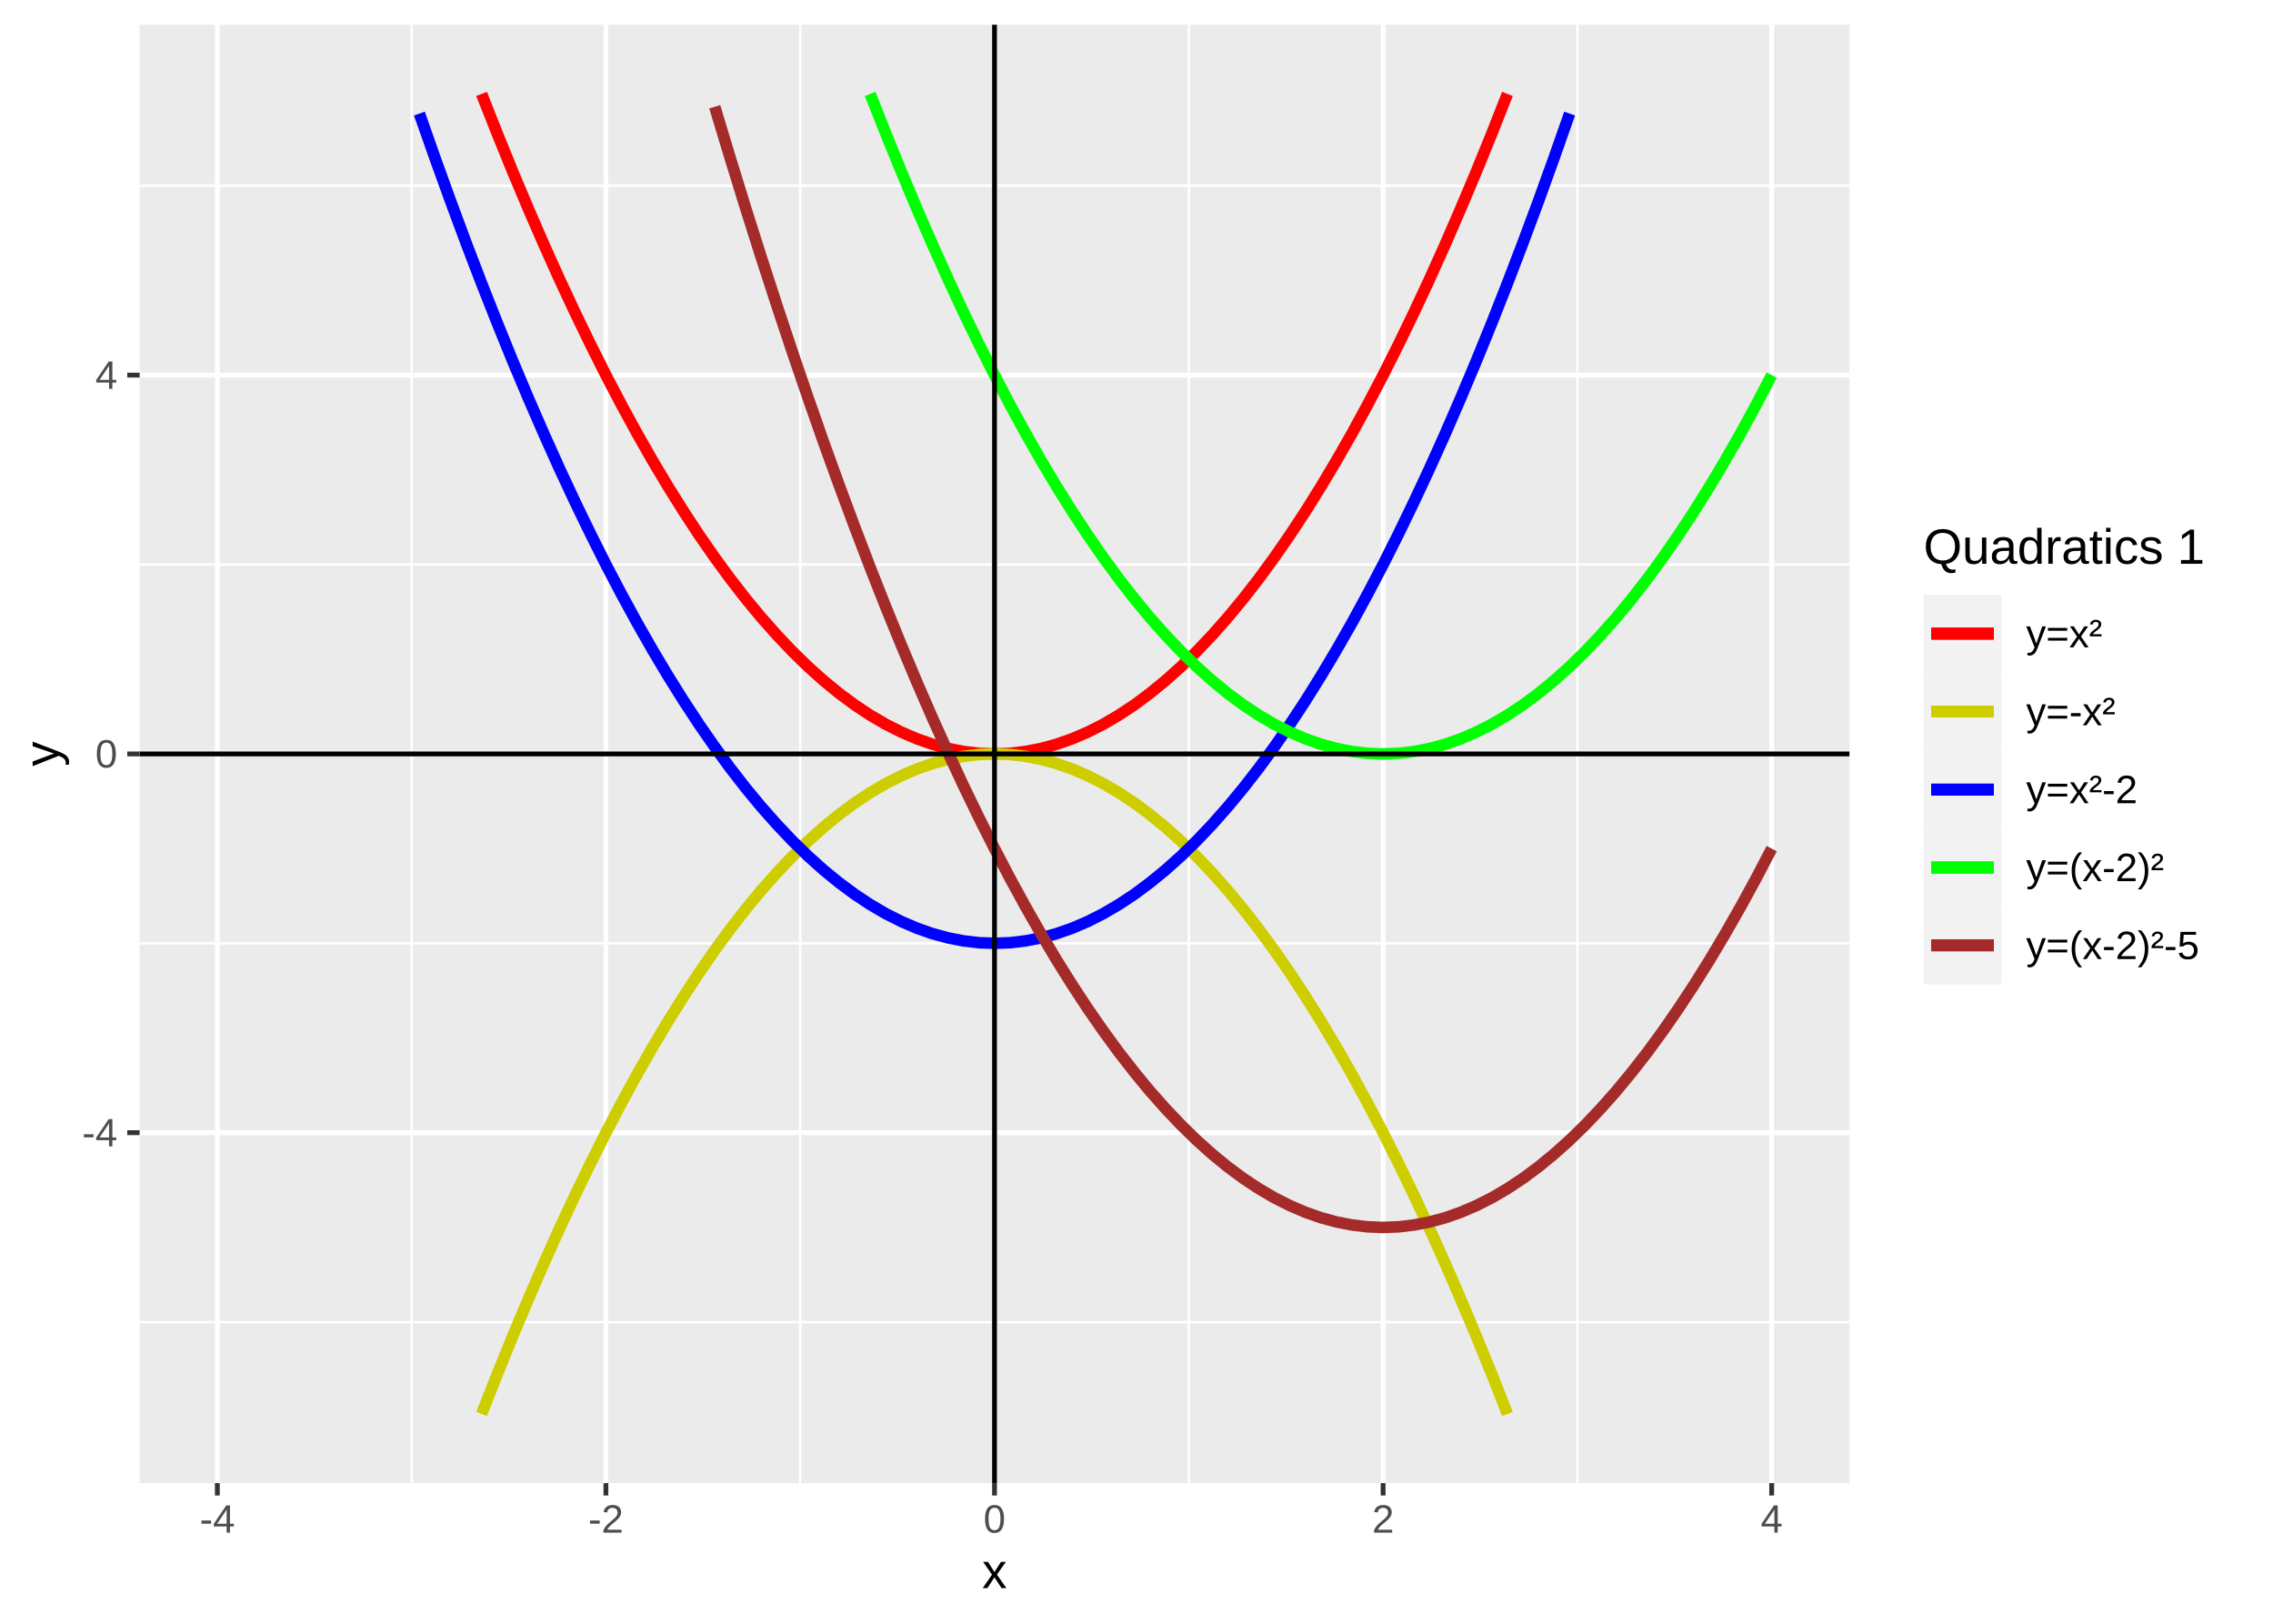
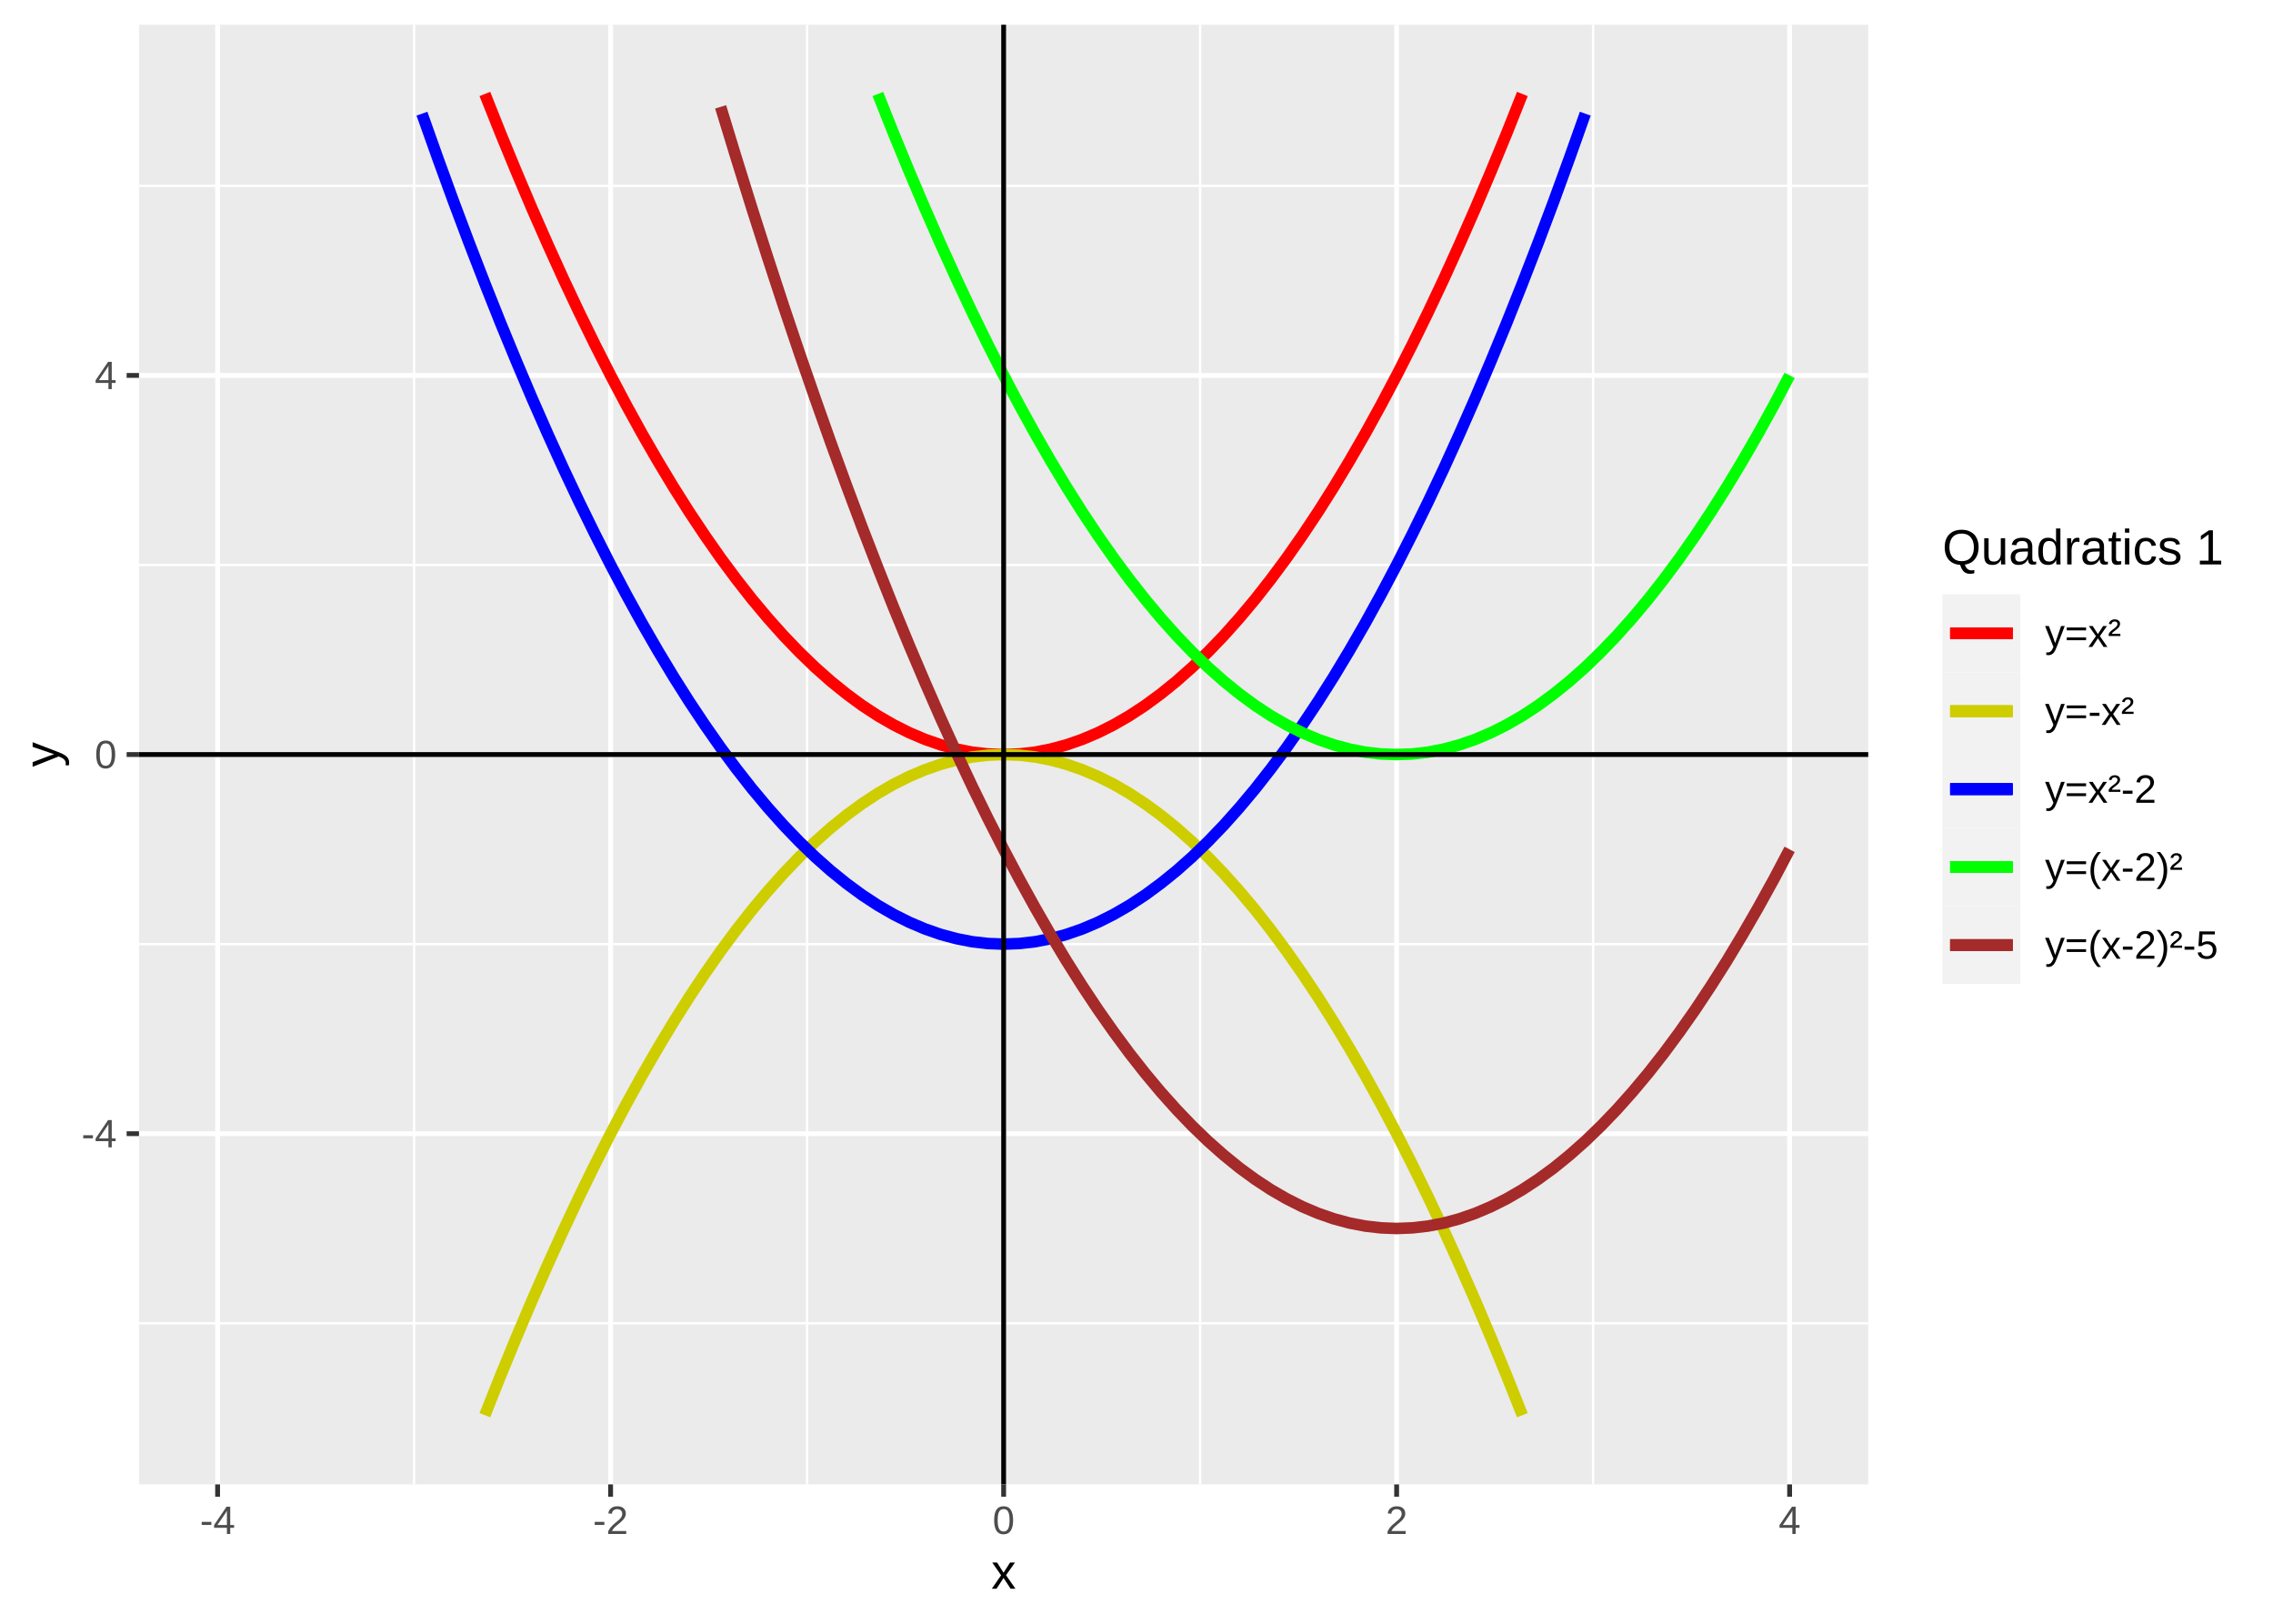
<svg xmlns="http://www.w3.org/2000/svg" class="svglite" width="504.00pt" height="360.00pt" viewBox="0 0 504.00 360.00">
  <defs>
    <style type="text/css">
    .svglite line, .svglite polyline, .svglite polygon, .svglite path, .svglite rect, .svglite circle {
      fill: none;
      stroke: #000000;
      stroke-linecap: round;
      stroke-linejoin: round;
      stroke-miterlimit: 10.00;
    }
    .svglite text {
      white-space: pre;
    }
  </style>
  </defs>
  <rect width="100%" height="100%" style="stroke: none; fill: #FFFFFF;" />
  <defs>
    <clipPath id="cpMC4wMHw1MDQuMDB8MC4wMHwzNjAuMDA=">
      <rect x="0.00" y="0.00" width="504.00" height="360.00" />
    </clipPath>
  </defs>
  <g clip-path="url(#cpMC4wMHw1MDQuMDB8MC4wMHwzNjAuMDA=)">
    <rect x="0" y="0.00" width="504.00" height="360.00" style="stroke-width: 1.07; stroke: #FFFFFF; fill: #FFFFFF;" />
  </g>
  <defs>
-     <clipPath id="cpMzAuOTZ8NDEwLjA4fDUuNDh8MzI4Ljgy">
-       <rect x="30.96" y="5.48" width="379.12" height="323.34" />
+     <clipPath id="cpMzAuODJ8NDE0LjI1fDUuNDh8MzI5LjEx">
+       <rect x="30.82" y="5.48" width="383.43" height="323.63" />
    </clipPath>
  </defs>
-   <g clip-path="url(#cpMzAuOTZ8NDEwLjA4fDUuNDh8MzI4Ljgy)">
-     <rect x="30.96" y="5.48" width="379.12" height="323.34" style="stroke-width: 1.07; stroke: none; fill: #EBEBEB;" />
-     <polyline points="30.96,293.13 410.08,293.13 " style="stroke-width: 0.53; stroke: #FFFFFF; stroke-linecap: butt;" />
-     <polyline points="30.96,209.14 410.08,209.14 " style="stroke-width: 0.53; stroke: #FFFFFF; stroke-linecap: butt;" />
-     <polyline points="30.96,125.16 410.08,125.16 " style="stroke-width: 0.53; stroke: #FFFFFF; stroke-linecap: butt;" />
-     <polyline points="30.96,41.17 410.08,41.17 " style="stroke-width: 0.53; stroke: #FFFFFF; stroke-linecap: butt;" />
-     <polyline points="91.27,328.82 91.27,5.48 " style="stroke-width: 0.53; stroke: #FFFFFF; stroke-linecap: butt;" />
-     <polyline points="177.43,328.82 177.43,5.48 " style="stroke-width: 0.53; stroke: #FFFFFF; stroke-linecap: butt;" />
-     <polyline points="263.60,328.82 263.60,5.48 " style="stroke-width: 0.53; stroke: #FFFFFF; stroke-linecap: butt;" />
-     <polyline points="349.76,328.82 349.76,5.48 " style="stroke-width: 0.53; stroke: #FFFFFF; stroke-linecap: butt;" />
-     <polyline points="30.96,251.13 410.08,251.13 " style="stroke-width: 1.07; stroke: #FFFFFF; stroke-linecap: butt;" />
-     <polyline points="30.96,167.15 410.08,167.15 " style="stroke-width: 1.07; stroke: #FFFFFF; stroke-linecap: butt;" />
-     <polyline points="30.96,83.17 410.08,83.17 " style="stroke-width: 1.07; stroke: #FFFFFF; stroke-linecap: butt;" />
-     <polyline points="48.19,328.82 48.19,5.48 " style="stroke-width: 1.07; stroke: #FFFFFF; stroke-linecap: butt;" />
-     <polyline points="134.35,328.82 134.35,5.48 " style="stroke-width: 1.07; stroke: #FFFFFF; stroke-linecap: butt;" />
-     <polyline points="220.52,328.82 220.52,5.48 " style="stroke-width: 1.07; stroke: #FFFFFF; stroke-linecap: butt;" />
-     <polyline points="306.68,328.82 306.68,5.48 " style="stroke-width: 1.07; stroke: #FFFFFF; stroke-linecap: butt;" />
-     <polyline points="392.84,328.82 392.84,5.48 " style="stroke-width: 1.07; stroke: #FFFFFF; stroke-linecap: butt;" />
-     <polyline points="106.78,20.82 110.23,29.55 113.67,38.02 117.12,46.21 120.57,54.14 124.01,61.80 127.46,69.19 130.91,76.31 134.35,83.17 137.80,89.75 141.25,96.07 144.69,102.11 148.14,107.89 151.59,113.40 155.03,118.64 158.48,123.61 161.93,128.32 165.37,132.75 168.82,136.92 172.27,140.81 175.71,144.44 179.16,147.80 182.60,150.89 186.05,153.71 189.50,156.27 192.94,158.55 196.39,160.57 199.84,162.31 203.28,163.79 206.73,165.00 210.18,165.94 213.62,166.61 217.07,167.02 220.52,167.15 223.96,167.02 227.41,166.61 230.86,165.94 234.30,165.00 237.75,163.79 241.20,162.31 244.64,160.57 248.09,158.55 251.54,156.27 254.98,153.71 258.43,150.89 261.88,147.80 265.32,144.44 268.77,140.81 272.21,136.92 275.66,132.75 279.11,128.32 282.55,123.61 286.00,118.64 289.45,113.40 292.89,107.89 296.34,102.11 299.79,96.07 303.23,89.75 306.68,83.17 310.13,76.31 313.57,69.19 317.02,61.80 320.47,54.14 323.91,46.21 327.36,38.02 330.81,29.55 334.25,20.82 " style="stroke-width: 2.56; stroke: #FF0000; stroke-linecap: butt;" />
-     <polyline points="106.78,313.48 110.23,304.75 113.67,296.28 117.12,288.09 120.57,280.16 124.01,272.50 127.46,265.11 130.91,257.99 134.35,251.13 137.80,244.55 141.25,238.23 144.69,232.19 148.14,226.41 151.59,220.90 155.03,215.66 158.48,210.69 161.93,205.98 165.37,201.55 168.82,197.38 172.27,193.49 175.71,189.86 179.16,186.50 182.60,183.41 186.05,180.59 189.50,178.03 192.94,175.75 196.39,173.73 199.84,171.99 203.28,170.51 206.73,169.30 210.18,168.36 213.62,167.69 217.07,167.28 220.52,167.15 223.96,167.28 227.41,167.69 230.86,168.36 234.30,169.30 237.75,170.51 241.20,171.99 244.64,173.73 248.09,175.75 251.54,178.03 254.98,180.59 258.43,183.41 261.88,186.50 265.32,189.86 268.77,193.49 272.21,197.38 275.66,201.55 279.11,205.98 282.55,210.69 286.00,215.66 289.45,220.90 292.89,226.41 296.34,232.19 299.79,238.23 303.23,244.55 306.68,251.13 310.13,257.99 313.57,265.11 317.02,272.50 320.47,280.16 323.91,288.09 327.36,296.28 330.81,304.75 334.25,313.48 " style="stroke-width: 2.56; stroke: #CDCD00; stroke-linecap: butt;" />
-     <polyline points="92.99,25.18 96.44,34.99 99.89,44.53 103.33,53.80 106.78,62.81 110.23,71.54 113.67,80.01 117.12,88.20 120.57,96.13 124.01,103.79 127.46,111.18 130.91,118.30 134.35,125.16 137.80,131.74 141.25,138.06 144.69,144.10 148.14,149.88 151.59,155.39 155.03,160.63 158.48,165.60 161.93,170.31 165.37,174.74 168.82,178.91 172.27,182.80 175.71,186.43 179.16,189.79 182.60,192.88 186.05,195.70 189.50,198.26 192.94,200.54 196.39,202.56 199.84,204.30 203.28,205.78 206.73,206.99 210.18,207.93 213.62,208.60 217.07,209.01 220.52,209.14 223.96,209.01 227.41,208.60 230.86,207.93 234.30,206.99 237.75,205.78 241.20,204.30 244.64,202.56 248.09,200.54 251.54,198.26 254.98,195.70 258.43,192.88 261.88,189.79 265.32,186.43 268.77,182.80 272.21,178.91 275.66,174.74 279.11,170.31 282.55,165.60 286.00,160.63 289.45,155.39 292.89,149.88 296.34,144.10 299.79,138.06 303.23,131.74 306.68,125.16 310.13,118.30 313.57,111.18 317.02,103.79 320.47,96.13 323.91,88.20 327.36,80.01 330.81,71.54 334.25,62.81 337.70,53.80 341.15,44.53 344.59,34.99 348.04,25.18 " style="stroke-width: 2.56; stroke: #0000FF; stroke-linecap: butt;" />
-     <polyline points="192.94,20.82 196.39,29.55 199.84,38.02 203.28,46.21 206.73,54.14 210.18,61.80 213.62,69.19 217.07,76.31 220.52,83.17 223.96,89.75 227.41,96.07 230.86,102.11 234.30,107.89 237.75,113.40 241.20,118.64 244.64,123.61 248.09,128.32 251.54,132.75 254.98,136.92 258.43,140.81 261.88,144.44 265.32,147.80 268.77,150.89 272.21,153.71 275.66,156.27 279.11,158.55 282.55,160.57 286.00,162.31 289.45,163.79 292.89,165.00 296.34,165.94 299.79,166.61 303.23,167.02 306.68,167.15 310.13,167.02 313.57,166.61 317.02,165.94 320.47,165.00 323.91,163.79 327.36,162.31 330.81,160.57 334.25,158.55 337.70,156.27 341.15,153.71 344.59,150.89 348.04,147.80 351.49,144.44 354.93,140.81 358.38,136.92 361.82,132.75 365.27,128.32 368.72,123.61 372.16,118.64 375.61,113.40 379.06,107.89 382.50,102.11 385.95,96.07 389.40,89.75 392.84,83.17 " style="stroke-width: 2.56; stroke: #00FF00; stroke-linecap: butt;" />
-     <polyline points="158.48,23.67 161.93,35.09 165.37,46.25 168.82,57.13 172.27,67.75 175.71,78.09 179.16,88.17 182.60,97.98 186.05,107.52 189.50,116.79 192.94,125.80 196.39,134.53 199.84,143.00 203.28,151.19 206.73,159.12 210.18,166.78 213.62,174.17 217.07,181.29 220.52,188.15 223.96,194.73 227.41,201.05 230.86,207.09 234.30,212.87 237.75,218.38 241.20,223.62 244.64,228.59 248.09,233.30 251.54,237.73 254.98,241.90 258.43,245.79 261.88,249.42 265.32,252.78 268.77,255.87 272.21,258.69 275.66,261.25 279.11,263.53 282.55,265.55 286.00,267.29 289.45,268.77 292.89,269.98 296.34,270.92 299.79,271.59 303.23,272.00 306.68,272.13 310.13,272.00 313.57,271.59 317.02,270.92 320.47,269.98 323.91,268.77 327.36,267.29 330.81,265.55 334.25,263.53 337.70,261.25 341.15,258.69 344.59,255.87 348.04,252.78 351.49,249.42 354.93,245.79 358.38,241.90 361.82,237.73 365.27,233.30 368.72,228.59 372.16,223.62 375.61,218.38 379.06,212.87 382.50,207.09 385.95,201.05 389.40,194.73 392.84,188.15 " style="stroke-width: 2.56; stroke: #A52A2A; stroke-linecap: butt;" />
-     <line x1="30.96" y1="167.15" x2="410.08" y2="167.15" style="stroke-width: 1.07; stroke-linecap: butt;" />
-     <line x1="220.52" y1="328.82" x2="220.52" y2="5.48" style="stroke-width: 1.07; stroke-linecap: butt;" />
+   <g clip-path="url(#cpMzAuODJ8NDE0LjI1fDUuNDh8MzI5LjEx)">
+     <rect x="30.82" y="5.48" width="383.43" height="323.63" style="stroke-width: 1.07; stroke: none; fill: #EBEBEB;" />
+     <polyline points="30.82,293.38 414.25,293.38 " style="stroke-width: 0.53; stroke: #FFFFFF; stroke-linecap: butt;" />
+     <polyline points="30.82,209.32 414.25,209.32 " style="stroke-width: 0.53; stroke: #FFFFFF; stroke-linecap: butt;" />
+     <polyline points="30.82,125.26 414.25,125.26 " style="stroke-width: 0.53; stroke: #FFFFFF; stroke-linecap: butt;" />
+     <polyline points="30.82,41.20 414.25,41.20 " style="stroke-width: 0.53; stroke: #FFFFFF; stroke-linecap: butt;" />
+     <polyline points="91.82,329.11 91.82,5.48 " style="stroke-width: 0.53; stroke: #FFFFFF; stroke-linecap: butt;" />
+     <polyline points="178.96,329.11 178.96,5.48 " style="stroke-width: 0.53; stroke: #FFFFFF; stroke-linecap: butt;" />
+     <polyline points="266.11,329.11 266.11,5.48 " style="stroke-width: 0.53; stroke: #FFFFFF; stroke-linecap: butt;" />
+     <polyline points="353.25,329.11 353.25,5.48 " style="stroke-width: 0.53; stroke: #FFFFFF; stroke-linecap: butt;" />
+     <polyline points="30.82,251.35 414.25,251.35 " style="stroke-width: 1.07; stroke: #FFFFFF; stroke-linecap: butt;" />
+     <polyline points="30.82,167.29 414.25,167.29 " style="stroke-width: 1.07; stroke: #FFFFFF; stroke-linecap: butt;" />
+     <polyline points="30.82,83.23 414.25,83.23 " style="stroke-width: 1.07; stroke: #FFFFFF; stroke-linecap: butt;" />
+     <polyline points="48.25,329.11 48.25,5.48 " style="stroke-width: 1.07; stroke: #FFFFFF; stroke-linecap: butt;" />
+     <polyline points="135.39,329.11 135.39,5.48 " style="stroke-width: 1.07; stroke: #FFFFFF; stroke-linecap: butt;" />
+     <polyline points="222.54,329.11 222.54,5.48 " style="stroke-width: 1.07; stroke: #FFFFFF; stroke-linecap: butt;" />
+     <polyline points="309.68,329.11 309.68,5.48 " style="stroke-width: 1.07; stroke: #FFFFFF; stroke-linecap: butt;" />
+     <polyline points="396.82,329.11 396.82,5.48 " style="stroke-width: 1.07; stroke: #FFFFFF; stroke-linecap: butt;" />
+     <polyline points="107.51,20.83 110.99,29.57 114.48,38.04 117.96,46.25 121.45,54.18 124.93,61.85 128.42,69.25 131.91,76.38 135.39,83.23 138.88,89.82 142.36,96.15 145.85,102.20 149.33,107.98 152.82,113.50 156.31,118.74 159.79,123.72 163.28,128.42 166.76,132.86 170.25,137.03 173.73,140.93 177.22,144.56 180.71,147.93 184.19,151.02 187.68,153.84 191.16,156.40 194.65,158.69 198.13,160.70 201.62,162.45 205.11,163.93 208.59,165.14 212.08,166.08 215.56,166.76 219.05,167.16 222.54,167.29 226.02,167.16 229.51,166.76 232.99,166.08 236.48,165.14 239.96,163.93 243.45,162.45 246.94,160.70 250.42,158.69 253.91,156.40 257.39,153.84 260.88,151.02 264.36,147.93 267.85,144.56 271.34,140.93 274.82,137.03 278.31,132.86 281.79,128.42 285.28,123.72 288.76,118.74 292.25,113.50 295.74,107.98 299.22,102.20 302.71,96.15 306.19,89.82 309.68,83.23 313.16,76.38 316.65,69.25 320.14,61.85 323.62,54.18 327.11,46.25 330.59,38.04 334.08,29.57 337.56,20.83 " style="stroke-width: 2.56; stroke: #FF0000; stroke-linecap: butt;" />
+     <polyline points="107.51,313.76 110.99,305.02 114.48,296.54 117.96,288.34 121.45,280.40 124.93,272.74 128.42,265.34 131.91,258.21 135.39,251.35 138.88,244.76 142.36,238.44 145.85,232.39 149.33,226.61 152.82,221.09 156.31,215.85 159.79,210.87 163.28,206.16 166.76,201.72 170.25,197.56 173.73,193.66 177.22,190.02 180.71,186.66 184.19,183.57 187.68,180.74 191.16,178.19 194.65,175.90 198.13,173.88 201.62,172.14 205.11,170.66 208.59,169.45 212.08,168.50 215.56,167.83 219.05,167.43 222.54,167.29 226.02,167.43 229.51,167.83 232.99,168.50 236.48,169.45 239.96,170.66 243.45,172.14 246.94,173.88 250.42,175.90 253.91,178.19 257.39,180.74 260.88,183.57 264.36,186.66 267.85,190.02 271.34,193.66 274.82,197.56 278.31,201.72 281.79,206.16 285.28,210.87 288.76,215.85 292.25,221.09 295.74,226.61 299.22,232.39 302.71,238.44 306.19,244.76 309.68,251.35 313.16,258.21 316.65,265.34 320.14,272.74 323.62,280.40 327.11,288.34 330.59,296.54 334.08,305.02 337.56,313.76 " style="stroke-width: 2.56; stroke: #CDCD00; stroke-linecap: butt;" />
+     <polyline points="93.56,25.20 97.05,35.02 100.53,44.57 104.02,53.85 107.51,62.86 110.99,71.60 114.48,80.07 117.96,88.28 121.45,96.21 124.93,103.88 128.42,111.28 131.91,118.40 135.39,125.26 138.88,131.85 142.36,138.18 145.85,144.23 149.33,150.01 152.82,155.53 156.31,160.77 159.79,165.75 163.28,170.45 166.76,174.89 170.25,179.06 173.73,182.96 177.22,186.59 180.71,189.96 184.19,193.05 187.68,195.87 191.16,198.43 194.65,200.72 198.13,202.73 201.62,204.48 205.11,205.96 208.59,207.17 212.08,208.11 215.56,208.79 219.05,209.19 222.54,209.32 226.02,209.19 229.51,208.79 232.99,208.11 236.48,207.17 239.96,205.96 243.45,204.48 246.94,202.73 250.42,200.72 253.91,198.43 257.39,195.87 260.88,193.05 264.36,189.96 267.85,186.59 271.34,182.96 274.82,179.06 278.31,174.89 281.79,170.45 285.28,165.75 288.76,160.77 292.25,155.53 295.74,150.01 299.22,144.23 302.71,138.18 306.19,131.85 309.68,125.26 313.16,118.40 316.65,111.28 320.14,103.88 323.62,96.21 327.11,88.28 330.59,80.07 334.08,71.60 337.56,62.86 341.05,53.85 344.54,44.57 348.02,35.02 351.51,25.20 " style="stroke-width: 2.56; stroke: #0000FF; stroke-linecap: butt;" />
+     <polyline points="194.65,20.83 198.13,29.57 201.62,38.04 205.11,46.25 208.59,54.18 212.08,61.85 215.56,69.25 219.05,76.38 222.54,83.23 226.02,89.82 229.51,96.15 232.99,102.20 236.48,107.98 239.96,113.50 243.45,118.74 246.94,123.72 250.42,128.42 253.91,132.86 257.39,137.03 260.88,140.93 264.36,144.56 267.85,147.93 271.34,151.02 274.82,153.84 278.31,156.40 281.79,158.69 285.28,160.70 288.76,162.45 292.25,163.93 295.74,165.14 299.22,166.08 302.71,166.76 306.19,167.16 309.68,167.29 313.16,167.16 316.65,166.76 320.14,166.08 323.62,165.14 327.11,163.93 330.59,162.45 334.08,160.70 337.56,158.69 341.05,156.40 344.54,153.84 348.02,151.02 351.51,147.93 354.99,144.56 358.48,140.93 361.96,137.03 365.45,132.86 368.94,128.42 372.42,123.72 375.91,118.74 379.39,113.50 382.88,107.98 386.36,102.20 389.85,96.15 393.34,89.82 396.82,83.23 " style="stroke-width: 2.56; stroke: #00FF00; stroke-linecap: butt;" />
+     <polyline points="159.79,23.69 163.28,35.12 166.76,46.28 170.25,57.18 173.73,67.80 177.22,78.16 180.71,88.24 184.19,98.06 187.68,107.61 191.16,116.89 194.65,125.90 198.13,134.65 201.62,143.12 205.11,151.32 208.59,159.26 212.08,166.92 215.56,174.32 219.05,181.45 222.54,188.31 226.02,194.90 229.51,201.22 232.99,207.27 236.48,213.06 239.96,218.57 243.45,223.82 246.94,228.79 250.42,233.50 253.91,237.94 257.39,242.11 260.88,246.01 264.36,249.64 267.85,253.00 271.34,256.09 274.82,258.92 278.31,261.47 281.79,263.76 285.28,265.78 288.76,267.53 292.25,269.01 295.74,270.22 299.22,271.16 302.71,271.83 306.19,272.23 309.68,272.37 313.16,272.23 316.65,271.83 320.14,271.16 323.62,270.22 327.11,269.01 330.59,267.53 334.08,265.78 337.56,263.76 341.05,261.47 344.54,258.92 348.02,256.09 351.51,253.00 354.99,249.64 358.48,246.01 361.96,242.11 365.45,237.94 368.94,233.50 372.42,228.79 375.91,223.82 379.39,218.57 382.88,213.06 386.36,207.27 389.85,201.22 393.34,194.90 396.82,188.31 " style="stroke-width: 2.56; stroke: #A52A2A; stroke-linecap: butt;" />
+     <line x1="30.82" y1="167.29" x2="414.25" y2="167.29" style="stroke-width: 1.07; stroke-linecap: butt;" />
+     <line x1="222.54" y1="329.11" x2="222.54" y2="5.48" style="stroke-width: 1.07; stroke-linecap: butt;" />
  </g>
  <g clip-path="url(#cpMC4wMHw1MDQuMDB8MC4wMHwzNjAuMDA=)">
-     <text x="26.03" y="254.17" text-anchor="end" style="font-size: 8.80px;fill: #4D4D4D; font-family: &quot;Arimo&quot;;" textLength="7.82px" lengthAdjust="spacingAndGlyphs">-4</text>
-     <text x="26.03" y="170.18" text-anchor="end" style="font-size: 8.80px;fill: #4D4D4D; font-family: &quot;Arimo&quot;;" textLength="4.90px" lengthAdjust="spacingAndGlyphs">0</text>
-     <text x="26.03" y="86.20" text-anchor="end" style="font-size: 8.80px;fill: #4D4D4D; font-family: &quot;Arimo&quot;;" textLength="4.90px" lengthAdjust="spacingAndGlyphs">4</text>
-     <polyline points="28.22,251.13 30.96,251.13 " style="stroke-width: 1.07; stroke: #333333; stroke-linecap: butt;" />
-     <polyline points="28.22,167.15 30.96,167.15 " style="stroke-width: 1.07; stroke: #333333; stroke-linecap: butt;" />
-     <polyline points="28.22,83.17 30.96,83.17 " style="stroke-width: 1.07; stroke: #333333; stroke-linecap: butt;" />
-     <polyline points="48.19,331.56 48.19,328.82 " style="stroke-width: 1.07; stroke: #333333; stroke-linecap: butt;" />
-     <polyline points="134.35,331.56 134.35,328.82 " style="stroke-width: 1.07; stroke: #333333; stroke-linecap: butt;" />
-     <polyline points="220.52,331.56 220.52,328.82 " style="stroke-width: 1.07; stroke: #333333; stroke-linecap: butt;" />
-     <polyline points="306.68,331.56 306.68,328.82 " style="stroke-width: 1.07; stroke: #333333; stroke-linecap: butt;" />
-     <polyline points="392.84,331.56 392.84,328.82 " style="stroke-width: 1.07; stroke: #333333; stroke-linecap: butt;" />
-     <text x="48.19" y="339.81" text-anchor="middle" style="font-size: 8.80px;fill: #4D4D4D; font-family: &quot;Arimo&quot;;" textLength="7.82px" lengthAdjust="spacingAndGlyphs">-4</text>
-     <text x="134.35" y="339.81" text-anchor="middle" style="font-size: 8.80px;fill: #4D4D4D; font-family: &quot;Arimo&quot;;" textLength="7.82px" lengthAdjust="spacingAndGlyphs">-2</text>
-     <text x="220.52" y="339.81" text-anchor="middle" style="font-size: 8.80px;fill: #4D4D4D; font-family: &quot;Arimo&quot;;" textLength="4.90px" lengthAdjust="spacingAndGlyphs">0</text>
-     <text x="306.68" y="339.81" text-anchor="middle" style="font-size: 8.80px;fill: #4D4D4D; font-family: &quot;Arimo&quot;;" textLength="4.90px" lengthAdjust="spacingAndGlyphs">2</text>
-     <text x="392.84" y="339.81" text-anchor="middle" style="font-size: 8.80px;fill: #4D4D4D; font-family: &quot;Arimo&quot;;" textLength="4.90px" lengthAdjust="spacingAndGlyphs">4</text>
-     <text x="220.52" y="352.10" text-anchor="middle" style="font-size: 11.00px; font-family: &quot;Arimo&quot;;" textLength="5.50px" lengthAdjust="spacingAndGlyphs">x</text>
-     <text transform="translate(13.05,167.15) rotate(-90)" text-anchor="middle" style="font-size: 11.00px; font-family: &quot;Arimo&quot;;" textLength="5.50px" lengthAdjust="spacingAndGlyphs">y</text>
-     <rect x="421.04" y="110.57" width="77.49" height="113.16" style="stroke-width: 1.07; stroke: none; fill: #FFFFFF;" />
-     <text x="426.51" y="124.99" style="font-size: 11.00px; font-family: &quot;Arimo&quot;;" textLength="62.35px" lengthAdjust="spacingAndGlyphs">Quadratics 1</text>
-     <rect x="426.51" y="131.85" width="17.28" height="17.28" style="stroke-width: 1.07; stroke: none; fill: #F2F2F2;" />
-     <line x1="428.24" y1="140.49" x2="442.07" y2="140.49" style="stroke-width: 2.56; stroke: #FF0000; stroke-linecap: butt;" />
-     <line x1="428.24" y1="140.49" x2="442.07" y2="140.49" style="stroke-width: 2.56; stroke: #FF0000; stroke-linecap: butt;" />
-     <line x1="428.24" y1="140.49" x2="442.07" y2="140.49" style="stroke-width: 2.56; stroke: #FF0000; stroke-linecap: butt;" />
-     <line x1="428.24" y1="140.49" x2="442.07" y2="140.49" style="stroke-width: 2.56; stroke: #FF0000; stroke-linecap: butt;" />
-     <line x1="428.24" y1="140.49" x2="442.07" y2="140.49" style="stroke-width: 2.56; stroke: #FF0000; stroke-linecap: butt;" />
-     <rect x="426.51" y="149.13" width="17.28" height="17.28" style="stroke-width: 1.07; stroke: none; fill: #F2F2F2;" />
-     <line x1="428.24" y1="157.77" x2="442.07" y2="157.77" style="stroke-width: 2.56; stroke: #CDCD00; stroke-linecap: butt;" />
-     <line x1="428.24" y1="157.77" x2="442.07" y2="157.77" style="stroke-width: 2.56; stroke: #CDCD00; stroke-linecap: butt;" />
-     <line x1="428.24" y1="157.77" x2="442.07" y2="157.77" style="stroke-width: 2.56; stroke: #CDCD00; stroke-linecap: butt;" />
-     <line x1="428.24" y1="157.77" x2="442.07" y2="157.77" style="stroke-width: 2.56; stroke: #CDCD00; stroke-linecap: butt;" />
-     <line x1="428.24" y1="157.77" x2="442.07" y2="157.77" style="stroke-width: 2.56; stroke: #CDCD00; stroke-linecap: butt;" />
-     <rect x="426.51" y="166.41" width="17.28" height="17.28" style="stroke-width: 1.07; stroke: none; fill: #F2F2F2;" />
-     <line x1="428.24" y1="175.05" x2="442.07" y2="175.05" style="stroke-width: 2.56; stroke: #0000FF; stroke-linecap: butt;" />
-     <line x1="428.24" y1="175.05" x2="442.07" y2="175.05" style="stroke-width: 2.56; stroke: #0000FF; stroke-linecap: butt;" />
-     <line x1="428.24" y1="175.05" x2="442.07" y2="175.05" style="stroke-width: 2.56; stroke: #0000FF; stroke-linecap: butt;" />
-     <line x1="428.24" y1="175.05" x2="442.07" y2="175.05" style="stroke-width: 2.56; stroke: #0000FF; stroke-linecap: butt;" />
-     <line x1="428.24" y1="175.05" x2="442.07" y2="175.05" style="stroke-width: 2.56; stroke: #0000FF; stroke-linecap: butt;" />
-     <rect x="426.51" y="183.69" width="17.28" height="17.28" style="stroke-width: 1.07; stroke: none; fill: #F2F2F2;" />
-     <line x1="428.24" y1="192.33" x2="442.07" y2="192.33" style="stroke-width: 2.56; stroke: #00FF00; stroke-linecap: butt;" />
-     <line x1="428.24" y1="192.33" x2="442.07" y2="192.33" style="stroke-width: 2.56; stroke: #00FF00; stroke-linecap: butt;" />
-     <line x1="428.24" y1="192.33" x2="442.07" y2="192.33" style="stroke-width: 2.56; stroke: #00FF00; stroke-linecap: butt;" />
-     <line x1="428.24" y1="192.33" x2="442.07" y2="192.33" style="stroke-width: 2.56; stroke: #00FF00; stroke-linecap: butt;" />
-     <line x1="428.24" y1="192.33" x2="442.07" y2="192.33" style="stroke-width: 2.56; stroke: #00FF00; stroke-linecap: butt;" />
-     <rect x="426.51" y="200.97" width="17.28" height="17.28" style="stroke-width: 1.07; stroke: none; fill: #F2F2F2;" />
-     <line x1="428.24" y1="209.61" x2="442.07" y2="209.61" style="stroke-width: 2.56; stroke: #A52A2A; stroke-linecap: butt;" />
-     <line x1="428.24" y1="209.61" x2="442.07" y2="209.61" style="stroke-width: 2.56; stroke: #A52A2A; stroke-linecap: butt;" />
-     <line x1="428.24" y1="209.61" x2="442.07" y2="209.61" style="stroke-width: 2.56; stroke: #A52A2A; stroke-linecap: butt;" />
-     <line x1="428.24" y1="209.61" x2="442.07" y2="209.61" style="stroke-width: 2.56; stroke: #A52A2A; stroke-linecap: butt;" />
-     <line x1="428.24" y1="209.61" x2="442.07" y2="209.61" style="stroke-width: 2.56; stroke: #A52A2A; stroke-linecap: butt;" />
-     <text x="449.27" y="143.52" style="font-size: 8.80px; font-family: &quot;Arimo&quot;;" textLength="16.87px" lengthAdjust="spacingAndGlyphs">y=x²</text>
-     <text x="449.27" y="160.80" style="font-size: 8.80px; font-family: &quot;Arimo&quot;;" textLength="19.79px" lengthAdjust="spacingAndGlyphs">y=-x²</text>
-     <text x="449.27" y="178.08" style="font-size: 8.80px; font-family: &quot;Arimo&quot;;" textLength="24.69px" lengthAdjust="spacingAndGlyphs">y=x²-2</text>
-     <text x="449.27" y="195.36" style="font-size: 8.80px; font-family: &quot;Arimo&quot;;" textLength="30.55px" lengthAdjust="spacingAndGlyphs">y=(x-2)²</text>
-     <text x="449.27" y="212.64" style="font-size: 8.80px; font-family: &quot;Arimo&quot;;" textLength="38.37px" lengthAdjust="spacingAndGlyphs">y=(x-2)²-5</text>
+     <text x="25.89" y="254.38" text-anchor="end" style="font-size: 8.80px;fill: #4D4D4D; font-family: &quot;Arimo&quot;;" textLength="7.82px" lengthAdjust="spacingAndGlyphs">-4</text>
+     <text x="25.89" y="170.33" text-anchor="end" style="font-size: 8.80px;fill: #4D4D4D; font-family: &quot;Arimo&quot;;" textLength="4.90px" lengthAdjust="spacingAndGlyphs">0</text>
+     <text x="25.89" y="86.27" text-anchor="end" style="font-size: 8.80px;fill: #4D4D4D; font-family: &quot;Arimo&quot;;" textLength="4.90px" lengthAdjust="spacingAndGlyphs">4</text>
+     <polyline points="28.08,251.35 30.82,251.35 " style="stroke-width: 1.07; stroke: #333333; stroke-linecap: butt;" />
+     <polyline points="28.08,167.29 30.82,167.29 " style="stroke-width: 1.07; stroke: #333333; stroke-linecap: butt;" />
+     <polyline points="28.08,83.23 30.82,83.23 " style="stroke-width: 1.07; stroke: #333333; stroke-linecap: butt;" />
+     <polyline points="48.25,331.85 48.25,329.11 " style="stroke-width: 1.07; stroke: #333333; stroke-linecap: butt;" />
+     <polyline points="135.39,331.85 135.39,329.11 " style="stroke-width: 1.07; stroke: #333333; stroke-linecap: butt;" />
+     <polyline points="222.54,331.85 222.54,329.11 " style="stroke-width: 1.07; stroke: #333333; stroke-linecap: butt;" />
+     <polyline points="309.68,331.85 309.68,329.11 " style="stroke-width: 1.07; stroke: #333333; stroke-linecap: butt;" />
+     <polyline points="396.82,331.85 396.82,329.11 " style="stroke-width: 1.07; stroke: #333333; stroke-linecap: butt;" />
+     <text x="48.25" y="340.10" text-anchor="middle" style="font-size: 8.80px;fill: #4D4D4D; font-family: &quot;Arimo&quot;;" textLength="7.82px" lengthAdjust="spacingAndGlyphs">-4</text>
+     <text x="135.39" y="340.10" text-anchor="middle" style="font-size: 8.80px;fill: #4D4D4D; font-family: &quot;Arimo&quot;;" textLength="7.82px" lengthAdjust="spacingAndGlyphs">-2</text>
+     <text x="222.54" y="340.10" text-anchor="middle" style="font-size: 8.80px;fill: #4D4D4D; font-family: &quot;Arimo&quot;;" textLength="4.90px" lengthAdjust="spacingAndGlyphs">0</text>
+     <text x="309.68" y="340.10" text-anchor="middle" style="font-size: 8.80px;fill: #4D4D4D; font-family: &quot;Arimo&quot;;" textLength="4.90px" lengthAdjust="spacingAndGlyphs">2</text>
+     <text x="396.82" y="340.10" text-anchor="middle" style="font-size: 8.80px;fill: #4D4D4D; font-family: &quot;Arimo&quot;;" textLength="4.90px" lengthAdjust="spacingAndGlyphs">4</text>
+     <text x="222.54" y="352.24" text-anchor="middle" style="font-size: 11.00px; font-family: &quot;Arimo&quot;;" textLength="5.50px" lengthAdjust="spacingAndGlyphs">x</text>
+     <text transform="translate(13.05,167.29) rotate(-90)" text-anchor="middle" style="font-size: 11.00px; font-family: &quot;Arimo&quot;;" textLength="5.50px" lengthAdjust="spacingAndGlyphs">y</text>
+     <rect x="425.21" y="110.95" width="73.31" height="112.69" style="stroke-width: 1.07; stroke: none; fill: #FFFFFF;" />
+     <text x="430.69" y="125.14" style="font-size: 11.00px; font-family: &quot;Arimo&quot;;" textLength="62.35px" lengthAdjust="spacingAndGlyphs">Quadratics 1</text>
+     <rect x="430.69" y="131.76" width="17.28" height="17.28" style="stroke-width: 1.07; stroke: none; fill: #F2F2F2;" />
+     <line x1="432.42" y1="140.40" x2="446.24" y2="140.40" style="stroke-width: 2.56; stroke: #FF0000; stroke-linecap: butt;" />
+     <line x1="432.42" y1="140.40" x2="446.24" y2="140.40" style="stroke-width: 2.56; stroke: #FF0000; stroke-linecap: butt;" />
+     <line x1="432.42" y1="140.40" x2="446.24" y2="140.40" style="stroke-width: 2.56; stroke: #FF0000; stroke-linecap: butt;" />
+     <line x1="432.42" y1="140.40" x2="446.24" y2="140.40" style="stroke-width: 2.56; stroke: #FF0000; stroke-linecap: butt;" />
+     <line x1="432.42" y1="140.40" x2="446.24" y2="140.40" style="stroke-width: 2.56; stroke: #FF0000; stroke-linecap: butt;" />
+     <rect x="430.69" y="149.04" width="17.28" height="17.28" style="stroke-width: 1.07; stroke: none; fill: #F2F2F2;" />
+     <line x1="432.42" y1="157.68" x2="446.24" y2="157.68" style="stroke-width: 2.56; stroke: #CDCD00; stroke-linecap: butt;" />
+     <line x1="432.42" y1="157.68" x2="446.24" y2="157.68" style="stroke-width: 2.56; stroke: #CDCD00; stroke-linecap: butt;" />
+     <line x1="432.42" y1="157.68" x2="446.24" y2="157.68" style="stroke-width: 2.56; stroke: #CDCD00; stroke-linecap: butt;" />
+     <line x1="432.42" y1="157.68" x2="446.24" y2="157.68" style="stroke-width: 2.56; stroke: #CDCD00; stroke-linecap: butt;" />
+     <line x1="432.42" y1="157.68" x2="446.24" y2="157.68" style="stroke-width: 2.56; stroke: #CDCD00; stroke-linecap: butt;" />
+     <rect x="430.69" y="166.32" width="17.28" height="17.28" style="stroke-width: 1.07; stroke: none; fill: #F2F2F2;" />
+     <line x1="432.42" y1="174.96" x2="446.24" y2="174.96" style="stroke-width: 2.56; stroke: #0000FF; stroke-linecap: butt;" />
+     <line x1="432.42" y1="174.96" x2="446.24" y2="174.96" style="stroke-width: 2.56; stroke: #0000FF; stroke-linecap: butt;" />
+     <line x1="432.42" y1="174.96" x2="446.24" y2="174.96" style="stroke-width: 2.56; stroke: #0000FF; stroke-linecap: butt;" />
+     <line x1="432.42" y1="174.96" x2="446.24" y2="174.96" style="stroke-width: 2.56; stroke: #0000FF; stroke-linecap: butt;" />
+     <line x1="432.42" y1="174.96" x2="446.24" y2="174.96" style="stroke-width: 2.56; stroke: #0000FF; stroke-linecap: butt;" />
+     <rect x="430.69" y="183.60" width="17.28" height="17.28" style="stroke-width: 1.07; stroke: none; fill: #F2F2F2;" />
+     <line x1="432.42" y1="192.24" x2="446.24" y2="192.24" style="stroke-width: 2.56; stroke: #00FF00; stroke-linecap: butt;" />
+     <line x1="432.42" y1="192.24" x2="446.24" y2="192.24" style="stroke-width: 2.56; stroke: #00FF00; stroke-linecap: butt;" />
+     <line x1="432.42" y1="192.24" x2="446.24" y2="192.24" style="stroke-width: 2.56; stroke: #00FF00; stroke-linecap: butt;" />
+     <line x1="432.42" y1="192.24" x2="446.24" y2="192.24" style="stroke-width: 2.56; stroke: #00FF00; stroke-linecap: butt;" />
+     <line x1="432.42" y1="192.24" x2="446.24" y2="192.24" style="stroke-width: 2.56; stroke: #00FF00; stroke-linecap: butt;" />
+     <rect x="430.69" y="200.88" width="17.28" height="17.28" style="stroke-width: 1.07; stroke: none; fill: #F2F2F2;" />
+     <line x1="432.42" y1="209.52" x2="446.24" y2="209.52" style="stroke-width: 2.56; stroke: #A52A2A; stroke-linecap: butt;" />
+     <line x1="432.42" y1="209.52" x2="446.24" y2="209.52" style="stroke-width: 2.56; stroke: #A52A2A; stroke-linecap: butt;" />
+     <line x1="432.42" y1="209.52" x2="446.24" y2="209.52" style="stroke-width: 2.56; stroke: #A52A2A; stroke-linecap: butt;" />
+     <line x1="432.42" y1="209.52" x2="446.24" y2="209.52" style="stroke-width: 2.56; stroke: #A52A2A; stroke-linecap: butt;" />
+     <line x1="432.42" y1="209.52" x2="446.24" y2="209.52" style="stroke-width: 2.56; stroke: #A52A2A; stroke-linecap: butt;" />
+     <text x="453.45" y="143.43" style="font-size: 8.80px; font-family: &quot;Arimo&quot;;" textLength="16.87px" lengthAdjust="spacingAndGlyphs">y=x²</text>
+     <text x="453.45" y="160.71" style="font-size: 8.80px; font-family: &quot;Arimo&quot;;" textLength="19.79px" lengthAdjust="spacingAndGlyphs">y=-x²</text>
+     <text x="453.45" y="177.99" style="font-size: 8.80px; font-family: &quot;Arimo&quot;;" textLength="24.69px" lengthAdjust="spacingAndGlyphs">y=x²-2</text>
+     <text x="453.45" y="195.27" style="font-size: 8.80px; font-family: &quot;Arimo&quot;;" textLength="30.55px" lengthAdjust="spacingAndGlyphs">y=(x-2)²</text>
+     <text x="453.45" y="212.55" style="font-size: 8.80px; font-family: &quot;Arimo&quot;;" textLength="38.37px" lengthAdjust="spacingAndGlyphs">y=(x-2)²-5</text>
  </g>
</svg>
